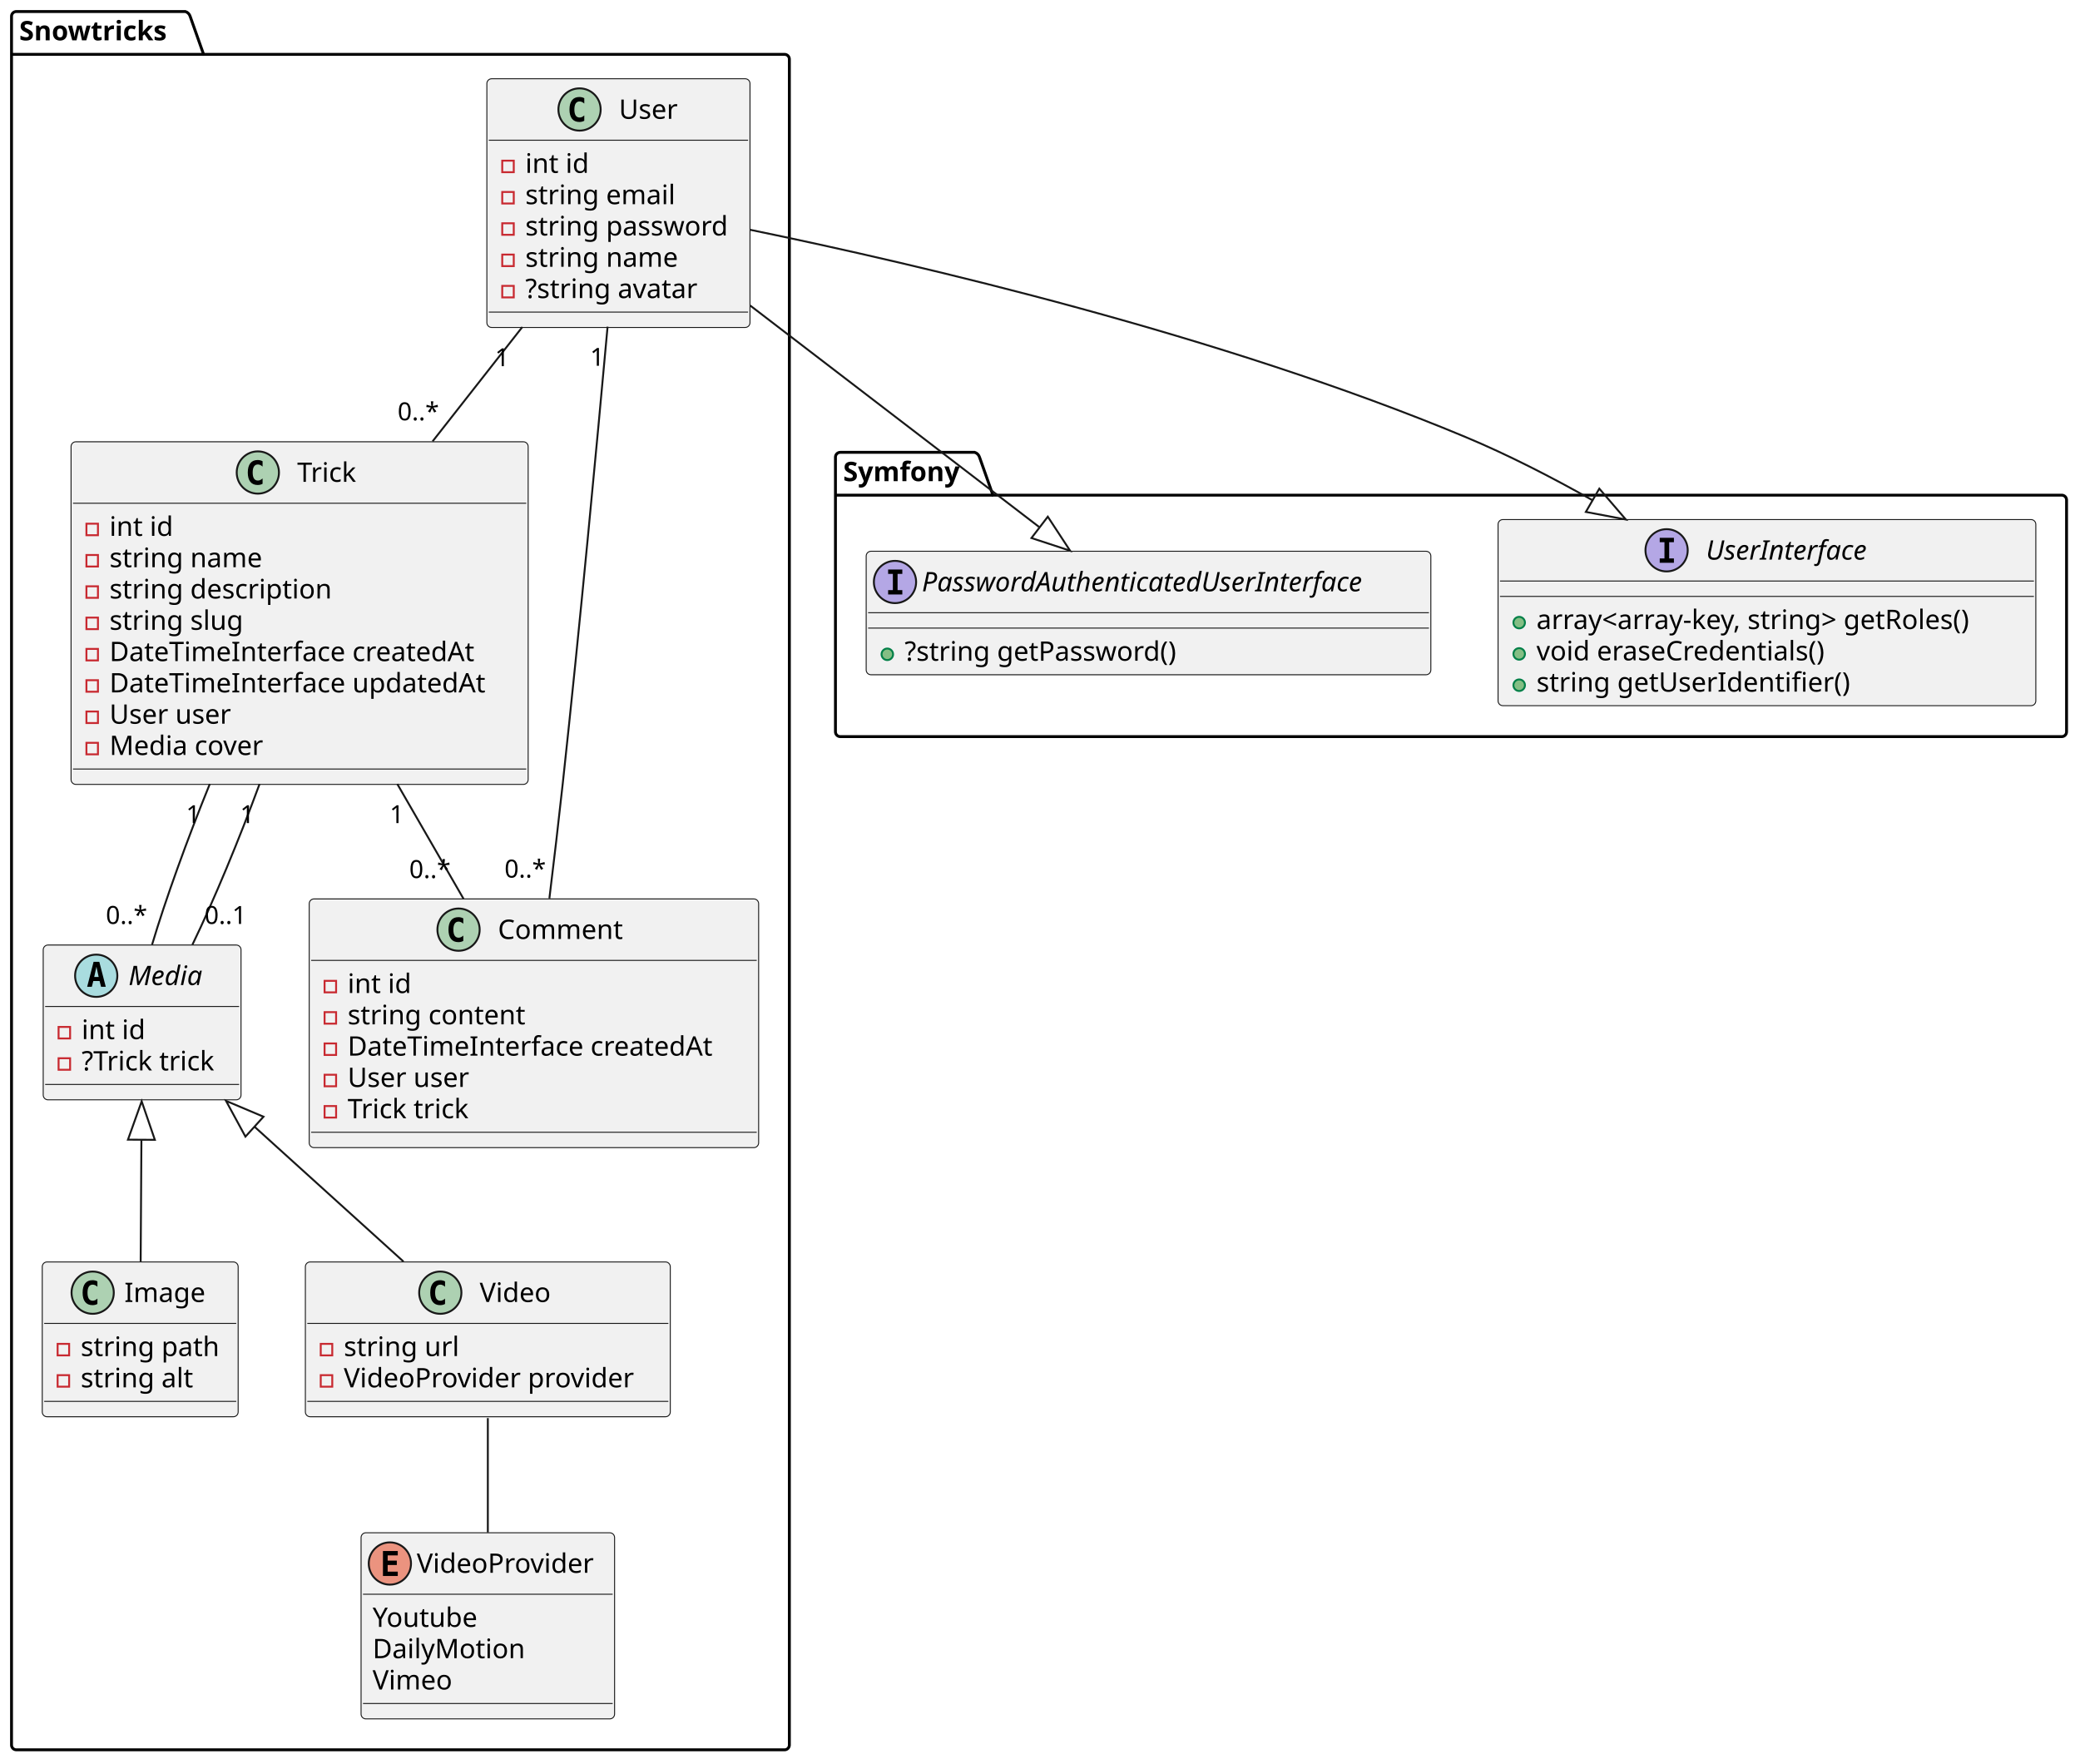
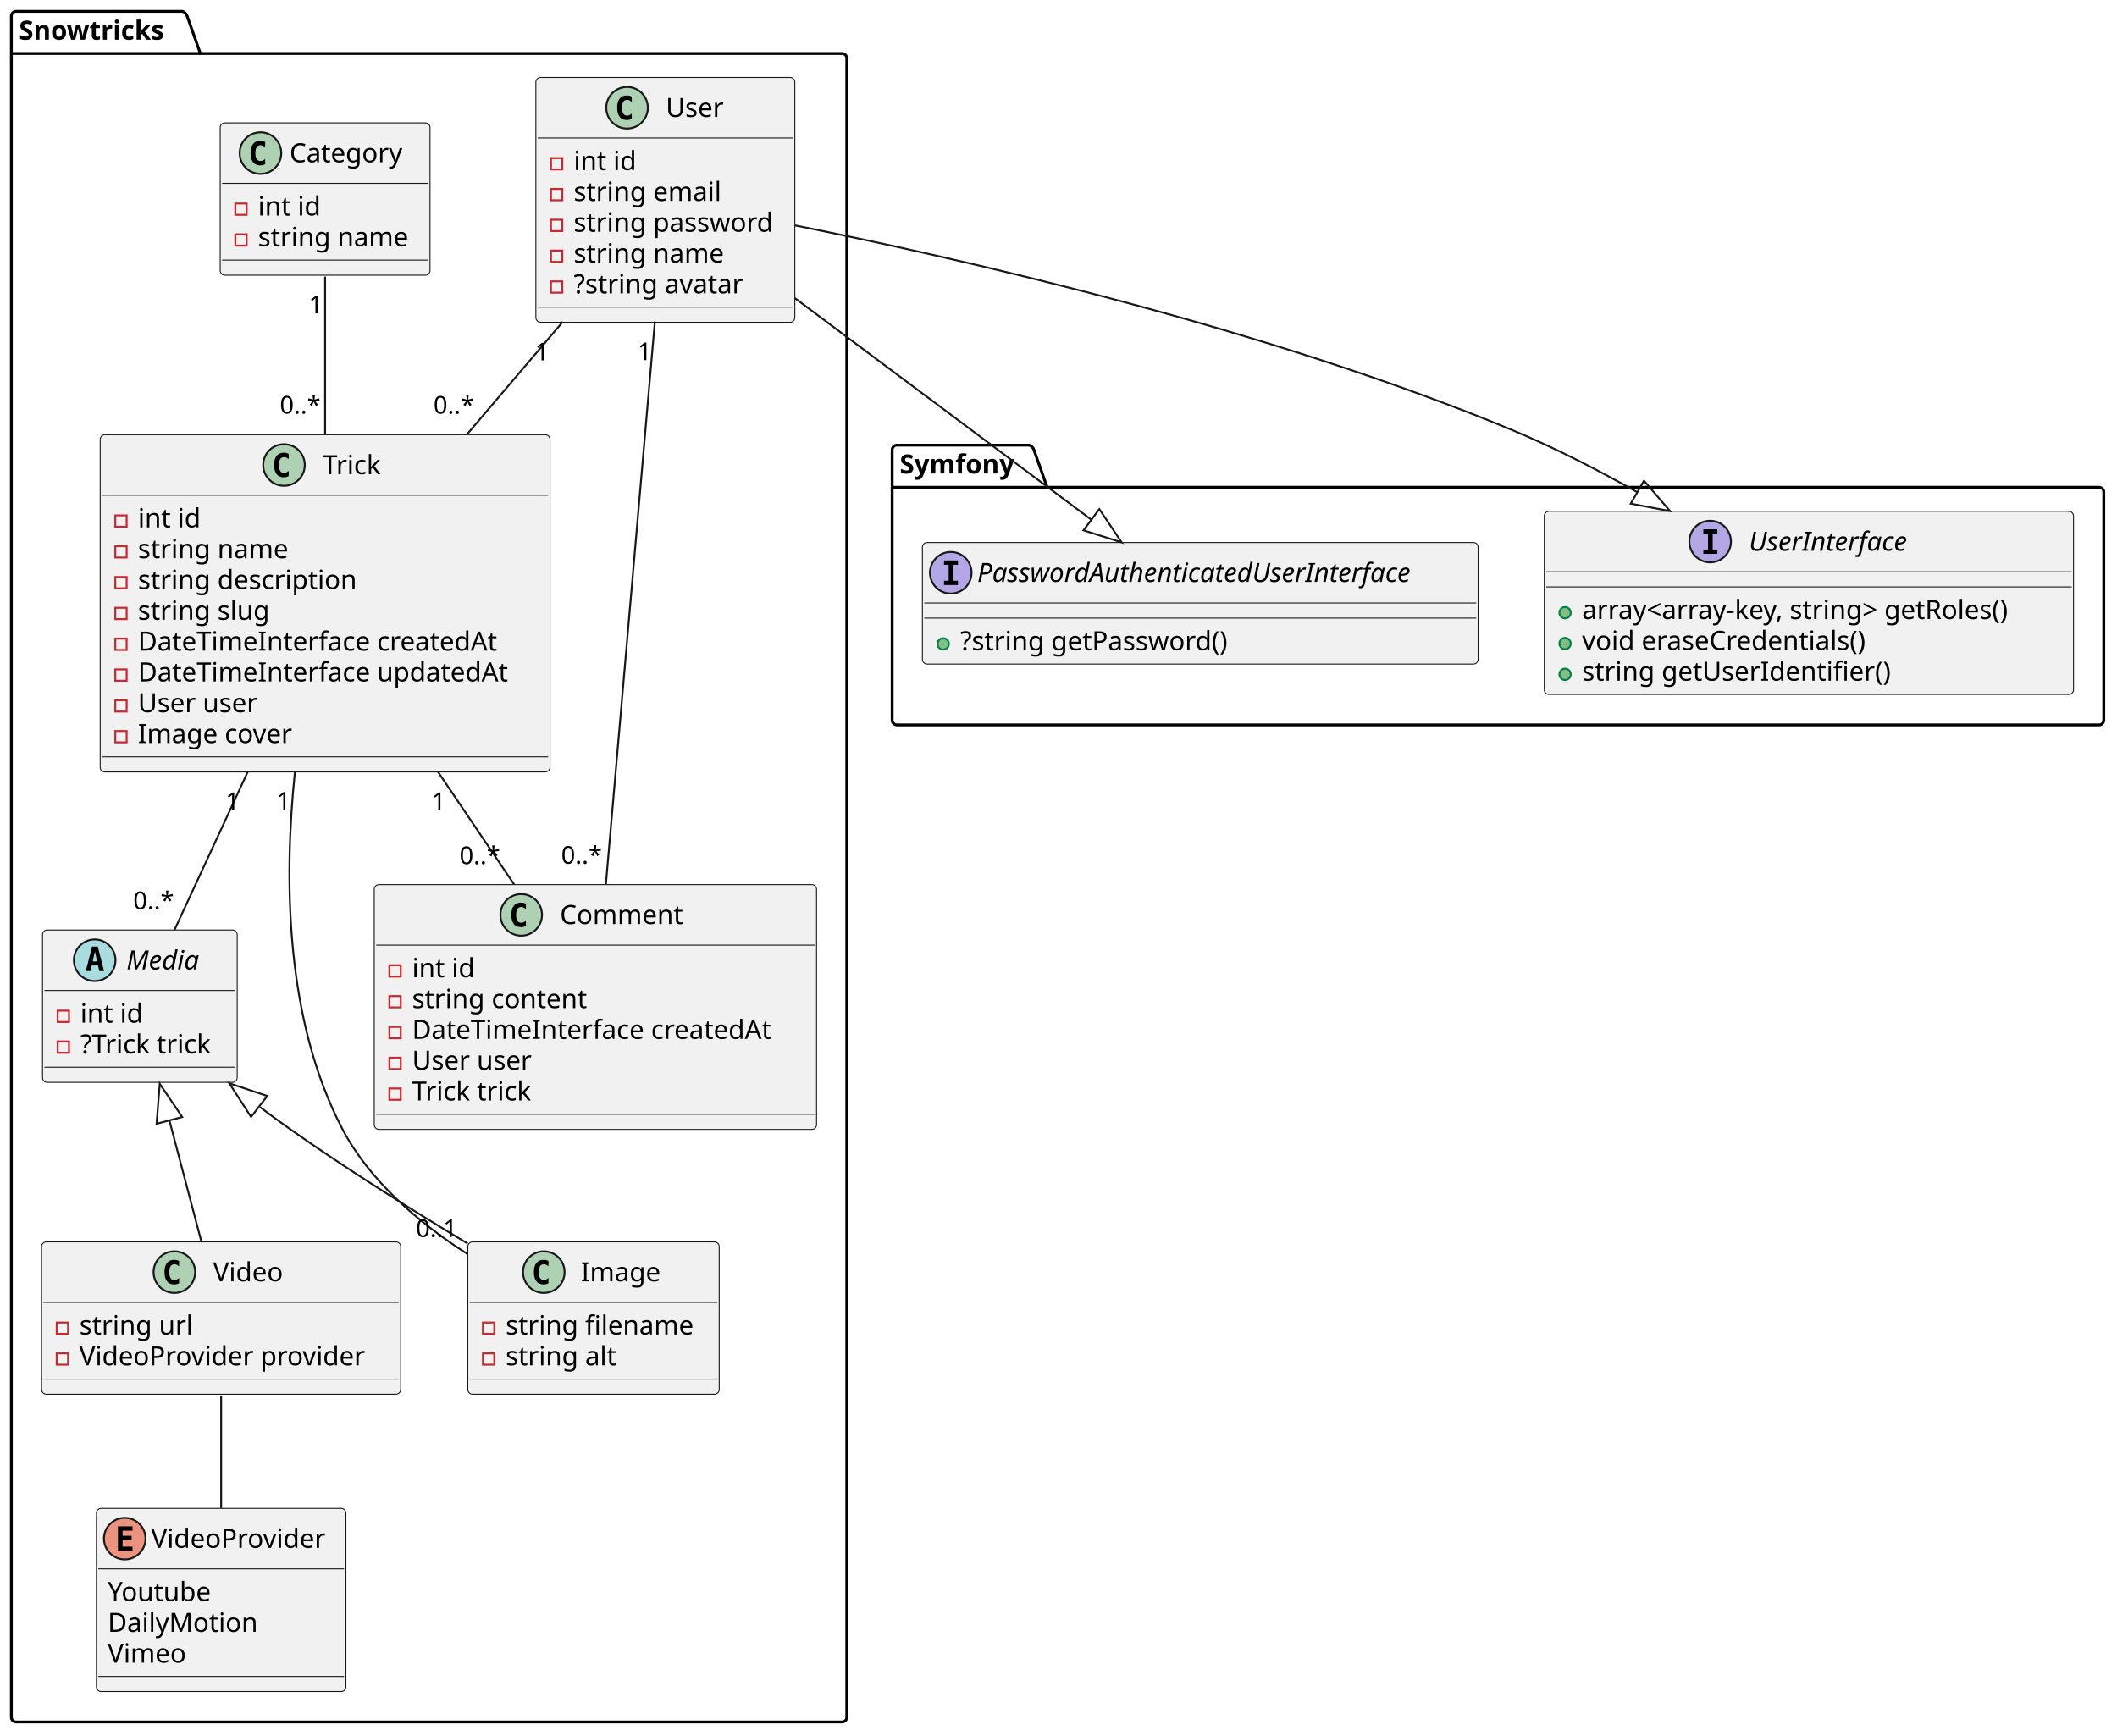
- <svg xmlns="http://www.w3.org/2000/svg" contentStyleType="text/css" height="918px" preserveAspectRatio="none" style="width:1083px;height:918px;background:#FFFFFF;" version="1.1" viewBox="0 0 1083 918" width="1083px" zoomAndPan="magnify">
+ <svg xmlns="http://www.w3.org/2000/svg" contentStyleType="text/css" height="918px" preserveAspectRatio="none" style="width:1120px;height:918px;background:#FFFFFF;" version="1.1" viewBox="0 0 1120 918" width="1120px" zoomAndPan="magnify">
  <defs />
  <g>
    <g id="cluster_Snowtricks">
-       <path d="M8.5,6 L96.5,6 A3.75,3.75 0 0 1 99,8.5 L106,28.297 L408.5,28.297 A2.5,2.5 0 0 1 411,30.797 L411,908.5 A2.5,2.5 0 0 1 408.5,911 L8.5,911 A2.5,2.5 0 0 1 6,908.5 L6,8.5 A2.5,2.5 0 0 1 8.5,6 " fill="none" style="stroke:#000000;stroke-width:1.5;" />
+       <path d="M8.5,6 L96.5,6 A3.75,3.75 0 0 1 99,8.5 L106,28.297 L445.5,28.297 A2.5,2.5 0 0 1 448,30.797 L448,908.5 A2.5,2.5 0 0 1 445.5,911 L8.5,911 A2.5,2.5 0 0 1 6,908.5 L6,8.5 A2.5,2.5 0 0 1 8.5,6 " fill="none" style="stroke:#000000;stroke-width:1.5;" />
      <line style="stroke:#000000;stroke-width:1.5;" x1="6" x2="106" y1="28.297" y2="28.297" />
      <text fill="#000000" font-family="sans-serif" font-size="14" font-weight="bold" lengthAdjust="spacing" textLength="87" x="10" y="20.995">Snowtricks</text>
    </g>
    <g id="cluster_Symfony">
-       <path d="M437.5,235.5 L507.5,235.5 A3.75,3.75 0 0 1 510,238 L517,257.797 L1073.5,257.797 A2.5,2.5 0 0 1 1076,260.297 L1076,381 A2.5,2.5 0 0 1 1073.5,383.5 L437.5,383.5 A2.5,2.5 0 0 1 435,381 L435,238 A2.5,2.5 0 0 1 437.5,235.5 " fill="none" style="stroke:#000000;stroke-width:1.5;" />
-       <line style="stroke:#000000;stroke-width:1.5;" x1="435" x2="517" y1="257.797" y2="257.797" />
-       <text fill="#000000" font-family="sans-serif" font-size="14" font-weight="bold" lengthAdjust="spacing" textLength="69" x="439" y="250.495">Symfony</text>
+       <path d="M474.5,235.5 L544.5,235.5 A3.75,3.75 0 0 1 547,238 L554,257.797 L1110.5,257.797 A2.5,2.5 0 0 1 1113,260.297 L1113,381 A2.5,2.5 0 0 1 1110.5,383.5 L474.5,383.5 A2.5,2.5 0 0 1 472,381 L472,238 A2.5,2.5 0 0 1 474.5,235.5 " fill="none" style="stroke:#000000;stroke-width:1.5;" />
+       <line style="stroke:#000000;stroke-width:1.5;" x1="472" x2="554" y1="257.797" y2="257.797" />
+       <text fill="#000000" font-family="sans-serif" font-size="14" font-weight="bold" lengthAdjust="spacing" textLength="69" x="476" y="250.495">Symfony</text>
    </g>
    <g id="elem_User">
-       <rect codeLine="3" fill="#F1F1F1" height="129.484" id="User" rx="2.5" ry="2.5" style="stroke:#181818;stroke-width:0.5;" width="137" x="253.5" y="41" />
-       <ellipse cx="301.75" cy="57" fill="#ADD1B2" rx="11" ry="11" style="stroke:#181818;stroke-width:1.0;" />
-       <path d="M304.219,62.875 Q303.641,63.188 303,63.344 Q302.359,63.5 301.656,63.5 Q299.156,63.5 297.828,61.828 Q296.516,60.156 296.516,57 Q296.516,53.844 297.828,52.172 Q299.156,50.5 301.656,50.5 Q302.359,50.5 303,50.656 Q303.656,50.812 304.219,51.125 L304.219,53.922 Q303.594,53.359 303,53.094 Q302.406,52.812 301.781,52.812 Q300.438,52.812 299.75,53.875 Q299.062,54.938 299.062,57 Q299.062,59.078 299.75,60.141 Q300.438,61.188 301.781,61.188 Q302.406,61.188 303,60.922 Q303.594,60.656 304.219,60.078 L304.219,62.875 Z " fill="#000000" />
-       <text fill="#000000" font-family="sans-serif" font-size="14" lengthAdjust="spacing" textLength="32" x="322.25" y="61.847">User</text>
-       <line style="stroke:#181818;stroke-width:0.5;" x1="254.5" x2="389.5" y1="73" y2="73" />
-       <rect fill="none" height="6" style="stroke:#C82930;stroke-width:1.0;" width="6" x="261.5" y="83.648" />
-       <text fill="#000000" font-family="sans-serif" font-size="14" lengthAdjust="spacing" textLength="35" x="273.5" y="89.995">int id</text>
-       <rect fill="none" height="6" style="stroke:#C82930;stroke-width:1.0;" width="6" x="261.5" y="99.945" />
-       <text fill="#000000" font-family="sans-serif" font-size="14" lengthAdjust="spacing" textLength="84" x="273.5" y="106.292">string email</text>
-       <rect fill="none" height="6" style="stroke:#C82930;stroke-width:1.0;" width="6" x="261.5" y="116.242" />
-       <text fill="#000000" font-family="sans-serif" font-size="14" lengthAdjust="spacing" textLength="111" x="273.5" y="122.589">string password</text>
-       <rect fill="none" height="6" style="stroke:#C82930;stroke-width:1.0;" width="6" x="261.5" y="132.539" />
-       <text fill="#000000" font-family="sans-serif" font-size="14" lengthAdjust="spacing" textLength="85" x="273.5" y="138.886">string name</text>
-       <rect fill="none" height="6" style="stroke:#C82930;stroke-width:1.0;" width="6" x="261.5" y="148.836" />
-       <text fill="#000000" font-family="sans-serif" font-size="14" lengthAdjust="spacing" textLength="97" x="273.5" y="155.183">?string avatar</text>
-       <line style="stroke:#181818;stroke-width:0.5;" x1="254.5" x2="389.5" y1="162.484" y2="162.484" />
+       <rect codeLine="3" fill="#F1F1F1" height="129.484" id="User" rx="2.5" ry="2.5" style="stroke:#181818;stroke-width:0.5;" width="137" x="283.5" y="41" />
+       <ellipse cx="331.75" cy="57" fill="#ADD1B2" rx="11" ry="11" style="stroke:#181818;stroke-width:1.0;" />
+       <path d="M334.219,62.875 Q333.641,63.188 333,63.344 Q332.359,63.5 331.656,63.5 Q329.156,63.5 327.828,61.828 Q326.516,60.156 326.516,57 Q326.516,53.844 327.828,52.172 Q329.156,50.5 331.656,50.5 Q332.359,50.5 333,50.656 Q333.656,50.812 334.219,51.125 L334.219,53.922 Q333.594,53.359 333,53.094 Q332.406,52.812 331.781,52.812 Q330.438,52.812 329.75,53.875 Q329.062,54.938 329.062,57 Q329.062,59.078 329.75,60.141 Q330.438,61.188 331.781,61.188 Q332.406,61.188 333,60.922 Q333.594,60.656 334.219,60.078 L334.219,62.875 Z " fill="#000000" />
+       <text fill="#000000" font-family="sans-serif" font-size="14" lengthAdjust="spacing" textLength="32" x="352.25" y="61.847">User</text>
+       <line style="stroke:#181818;stroke-width:0.5;" x1="284.5" x2="419.5" y1="73" y2="73" />
+       <rect fill="none" height="6" style="stroke:#C82930;stroke-width:1.0;" width="6" x="291.5" y="83.648" />
+       <text fill="#000000" font-family="sans-serif" font-size="14" lengthAdjust="spacing" textLength="35" x="303.5" y="89.995">int id</text>
+       <rect fill="none" height="6" style="stroke:#C82930;stroke-width:1.0;" width="6" x="291.5" y="99.945" />
+       <text fill="#000000" font-family="sans-serif" font-size="14" lengthAdjust="spacing" textLength="84" x="303.5" y="106.292">string email</text>
+       <rect fill="none" height="6" style="stroke:#C82930;stroke-width:1.0;" width="6" x="291.5" y="116.242" />
+       <text fill="#000000" font-family="sans-serif" font-size="14" lengthAdjust="spacing" textLength="111" x="303.5" y="122.589">string password</text>
+       <rect fill="none" height="6" style="stroke:#C82930;stroke-width:1.0;" width="6" x="291.5" y="132.539" />
+       <text fill="#000000" font-family="sans-serif" font-size="14" lengthAdjust="spacing" textLength="85" x="303.5" y="138.886">string name</text>
+       <rect fill="none" height="6" style="stroke:#C82930;stroke-width:1.0;" width="6" x="291.5" y="148.836" />
+       <text fill="#000000" font-family="sans-serif" font-size="14" lengthAdjust="spacing" textLength="97" x="303.5" y="155.183">?string avatar</text>
+       <line style="stroke:#181818;stroke-width:0.5;" x1="284.5" x2="419.5" y1="162.484" y2="162.484" />
    </g>
    <g id="elem_Trick">
-       <rect codeLine="11" fill="#F1F1F1" height="178.375" id="Trick" rx="2.5" ry="2.5" style="stroke:#181818;stroke-width:0.5;" width="238" x="37" y="230" />
-       <ellipse cx="134.25" cy="246" fill="#ADD1B2" rx="11" ry="11" style="stroke:#181818;stroke-width:1.0;" />
-       <path d="M136.719,251.875 Q136.141,252.188 135.5,252.344 Q134.859,252.5 134.156,252.5 Q131.656,252.5 130.328,250.828 Q129.016,249.156 129.016,246 Q129.016,242.844 130.328,241.172 Q131.656,239.5 134.156,239.5 Q134.859,239.5 135.5,239.656 Q136.156,239.812 136.719,240.125 L136.719,242.922 Q136.094,242.359 135.5,242.094 Q134.906,241.812 134.281,241.812 Q132.938,241.812 132.25,242.875 Q131.562,243.938 131.562,246 Q131.562,248.078 132.25,249.141 Q132.938,250.188 134.281,250.188 Q134.906,250.188 135.5,249.922 Q136.094,249.656 136.719,249.078 L136.719,251.875 Z " fill="#000000" />
-       <text fill="#000000" font-family="sans-serif" font-size="14" lengthAdjust="spacing" textLength="35" x="154.75" y="250.847">Trick</text>
-       <line style="stroke:#181818;stroke-width:0.5;" x1="38" x2="274" y1="262" y2="262" />
-       <rect fill="none" height="6" style="stroke:#C82930;stroke-width:1.0;" width="6" x="45" y="272.648" />
-       <text fill="#000000" font-family="sans-serif" font-size="14" lengthAdjust="spacing" textLength="35" x="57" y="278.995">int id</text>
-       <rect fill="none" height="6" style="stroke:#C82930;stroke-width:1.0;" width="6" x="45" y="288.945" />
-       <text fill="#000000" font-family="sans-serif" font-size="14" lengthAdjust="spacing" textLength="85" x="57" y="295.292">string name</text>
-       <rect fill="none" height="6" style="stroke:#C82930;stroke-width:1.0;" width="6" x="45" y="305.242" />
-       <text fill="#000000" font-family="sans-serif" font-size="14" lengthAdjust="spacing" textLength="123" x="57" y="311.589">string description</text>
-       <rect fill="none" height="6" style="stroke:#C82930;stroke-width:1.0;" width="6" x="45" y="321.539" />
-       <text fill="#000000" font-family="sans-serif" font-size="14" lengthAdjust="spacing" textLength="73" x="57" y="327.886">string slug</text>
-       <rect fill="none" height="6" style="stroke:#C82930;stroke-width:1.0;" width="6" x="45" y="337.836" />
-       <text fill="#000000" font-family="sans-serif" font-size="14" lengthAdjust="spacing" textLength="208" x="57" y="344.183">DateTimeInterface createdAt</text>
-       <rect fill="none" height="6" style="stroke:#C82930;stroke-width:1.0;" width="6" x="45" y="354.133" />
-       <text fill="#000000" font-family="sans-serif" font-size="14" lengthAdjust="spacing" textLength="212" x="57" y="360.479">DateTimeInterface updatedAt</text>
-       <rect fill="none" height="6" style="stroke:#C82930;stroke-width:1.0;" width="6" x="45" y="370.43" />
-       <text fill="#000000" font-family="sans-serif" font-size="14" lengthAdjust="spacing" textLength="67" x="57" y="376.776">User user</text>
-       <rect fill="none" height="6" style="stroke:#C82930;stroke-width:1.0;" width="6" x="45" y="386.727" />
-       <text fill="#000000" font-family="sans-serif" font-size="14" lengthAdjust="spacing" textLength="87" x="57" y="393.073">Media cover</text>
-       <line style="stroke:#181818;stroke-width:0.5;" x1="38" x2="274" y1="400.375" y2="400.375" />
+       <rect codeLine="11" fill="#F1F1F1" height="178.375" id="Trick" rx="2.5" ry="2.5" style="stroke:#181818;stroke-width:0.5;" width="238" x="53" y="230" />
+       <ellipse cx="150.25" cy="246" fill="#ADD1B2" rx="11" ry="11" style="stroke:#181818;stroke-width:1.0;" />
+       <path d="M152.719,251.875 Q152.141,252.188 151.5,252.344 Q150.859,252.5 150.156,252.5 Q147.656,252.5 146.328,250.828 Q145.016,249.156 145.016,246 Q145.016,242.844 146.328,241.172 Q147.656,239.5 150.156,239.5 Q150.859,239.5 151.5,239.656 Q152.156,239.812 152.719,240.125 L152.719,242.922 Q152.094,242.359 151.5,242.094 Q150.906,241.812 150.281,241.812 Q148.938,241.812 148.25,242.875 Q147.562,243.938 147.562,246 Q147.562,248.078 148.25,249.141 Q148.938,250.188 150.281,250.188 Q150.906,250.188 151.5,249.922 Q152.094,249.656 152.719,249.078 L152.719,251.875 Z " fill="#000000" />
+       <text fill="#000000" font-family="sans-serif" font-size="14" lengthAdjust="spacing" textLength="35" x="170.75" y="250.847">Trick</text>
+       <line style="stroke:#181818;stroke-width:0.5;" x1="54" x2="290" y1="262" y2="262" />
+       <rect fill="none" height="6" style="stroke:#C82930;stroke-width:1.0;" width="6" x="61" y="272.648" />
+       <text fill="#000000" font-family="sans-serif" font-size="14" lengthAdjust="spacing" textLength="35" x="73" y="278.995">int id</text>
+       <rect fill="none" height="6" style="stroke:#C82930;stroke-width:1.0;" width="6" x="61" y="288.945" />
+       <text fill="#000000" font-family="sans-serif" font-size="14" lengthAdjust="spacing" textLength="85" x="73" y="295.292">string name</text>
+       <rect fill="none" height="6" style="stroke:#C82930;stroke-width:1.0;" width="6" x="61" y="305.242" />
+       <text fill="#000000" font-family="sans-serif" font-size="14" lengthAdjust="spacing" textLength="123" x="73" y="311.589">string description</text>
+       <rect fill="none" height="6" style="stroke:#C82930;stroke-width:1.0;" width="6" x="61" y="321.539" />
+       <text fill="#000000" font-family="sans-serif" font-size="14" lengthAdjust="spacing" textLength="73" x="73" y="327.886">string slug</text>
+       <rect fill="none" height="6" style="stroke:#C82930;stroke-width:1.0;" width="6" x="61" y="337.836" />
+       <text fill="#000000" font-family="sans-serif" font-size="14" lengthAdjust="spacing" textLength="208" x="73" y="344.183">DateTimeInterface createdAt</text>
+       <rect fill="none" height="6" style="stroke:#C82930;stroke-width:1.0;" width="6" x="61" y="354.133" />
+       <text fill="#000000" font-family="sans-serif" font-size="14" lengthAdjust="spacing" textLength="212" x="73" y="360.479">DateTimeInterface updatedAt</text>
+       <rect fill="none" height="6" style="stroke:#C82930;stroke-width:1.0;" width="6" x="61" y="370.43" />
+       <text fill="#000000" font-family="sans-serif" font-size="14" lengthAdjust="spacing" textLength="67" x="73" y="376.776">User user</text>
+       <rect fill="none" height="6" style="stroke:#C82930;stroke-width:1.0;" width="6" x="61" y="386.727" />
+       <text fill="#000000" font-family="sans-serif" font-size="14" lengthAdjust="spacing" textLength="89" x="73" y="393.073">Image cover</text>
+       <line style="stroke:#181818;stroke-width:0.5;" x1="54" x2="290" y1="400.375" y2="400.375" />
+     </g>
+     <g id="elem_Category">
+       <rect codeLine="24" fill="#F1F1F1" height="80.594" id="Category" rx="2.5" ry="2.5" style="stroke:#181818;stroke-width:0.5;" width="111" x="116.5" y="65" />
+       <ellipse cx="137.8" cy="81" fill="#ADD1B2" rx="11" ry="11" style="stroke:#181818;stroke-width:1.0;" />
+       <path d="M140.269,86.875 Q139.691,87.188 139.05,87.344 Q138.409,87.5 137.706,87.5 Q135.206,87.5 133.878,85.828 Q132.566,84.156 132.566,81 Q132.566,77.844 133.878,76.172 Q135.206,74.5 137.706,74.5 Q138.409,74.5 139.05,74.656 Q139.706,74.812 140.269,75.125 L140.269,77.922 Q139.644,77.359 139.05,77.094 Q138.456,76.812 137.831,76.812 Q136.488,76.812 135.8,77.875 Q135.113,78.938 135.113,81 Q135.113,83.078 135.8,84.141 Q136.488,85.188 137.831,85.188 Q138.456,85.188 139.05,84.922 Q139.644,84.656 140.269,84.078 L140.269,86.875 Z " fill="#000000" />
+       <text fill="#000000" font-family="sans-serif" font-size="14" lengthAdjust="spacing" textLength="65" x="153.2" y="85.847">Category</text>
+       <line style="stroke:#181818;stroke-width:0.5;" x1="117.5" x2="226.5" y1="97" y2="97" />
+       <rect fill="none" height="6" style="stroke:#C82930;stroke-width:1.0;" width="6" x="124.5" y="107.648" />
+       <text fill="#000000" font-family="sans-serif" font-size="14" lengthAdjust="spacing" textLength="35" x="136.5" y="113.995">int id</text>
+       <rect fill="none" height="6" style="stroke:#C82930;stroke-width:1.0;" width="6" x="124.5" y="123.945" />
+       <text fill="#000000" font-family="sans-serif" font-size="14" lengthAdjust="spacing" textLength="85" x="136.5" y="130.292">string name</text>
+       <line style="stroke:#181818;stroke-width:0.5;" x1="117.5" x2="226.5" y1="137.594" y2="137.594" />
    </g>
    <g id="elem_Comment">
-       <rect codeLine="24" fill="#F1F1F1" height="129.484" id="Comment" rx="2.5" ry="2.5" style="stroke:#181818;stroke-width:0.5;" width="234" x="161" y="468" />
-       <ellipse cx="238.75" cy="484" fill="#ADD1B2" rx="11" ry="11" style="stroke:#181818;stroke-width:1.0;" />
-       <path d="M241.219,489.875 Q240.641,490.188 240,490.344 Q239.359,490.5 238.656,490.5 Q236.156,490.5 234.828,488.828 Q233.516,487.156 233.516,484 Q233.516,480.844 234.828,479.172 Q236.156,477.5 238.656,477.5 Q239.359,477.5 240,477.656 Q240.656,477.812 241.219,478.125 L241.219,480.922 Q240.594,480.359 240,480.094 Q239.406,479.812 238.781,479.812 Q237.438,479.812 236.75,480.875 Q236.062,481.938 236.062,484 Q236.062,486.078 236.75,487.141 Q237.438,488.188 238.781,488.188 Q239.406,488.188 240,487.922 Q240.594,487.656 241.219,487.078 L241.219,489.875 Z " fill="#000000" />
-       <text fill="#000000" font-family="sans-serif" font-size="14" lengthAdjust="spacing" textLength="70" x="259.25" y="488.847">Comment</text>
-       <line style="stroke:#181818;stroke-width:0.5;" x1="162" x2="394" y1="500" y2="500" />
-       <rect fill="none" height="6" style="stroke:#C82930;stroke-width:1.0;" width="6" x="169" y="510.648" />
-       <text fill="#000000" font-family="sans-serif" font-size="14" lengthAdjust="spacing" textLength="35" x="181" y="516.995">int id</text>
-       <rect fill="none" height="6" style="stroke:#C82930;stroke-width:1.0;" width="6" x="169" y="526.945" />
-       <text fill="#000000" font-family="sans-serif" font-size="14" lengthAdjust="spacing" textLength="98" x="181" y="533.292">string content</text>
-       <rect fill="none" height="6" style="stroke:#C82930;stroke-width:1.0;" width="6" x="169" y="543.242" />
-       <text fill="#000000" font-family="sans-serif" font-size="14" lengthAdjust="spacing" textLength="208" x="181" y="549.589">DateTimeInterface createdAt</text>
-       <rect fill="none" height="6" style="stroke:#C82930;stroke-width:1.0;" width="6" x="169" y="559.539" />
-       <text fill="#000000" font-family="sans-serif" font-size="14" lengthAdjust="spacing" textLength="67" x="181" y="565.886">User user</text>
-       <rect fill="none" height="6" style="stroke:#C82930;stroke-width:1.0;" width="6" x="169" y="575.836" />
-       <text fill="#000000" font-family="sans-serif" font-size="14" lengthAdjust="spacing" textLength="70" x="181" y="582.183">Trick trick</text>
-       <line style="stroke:#181818;stroke-width:0.5;" x1="162" x2="394" y1="589.484" y2="589.484" />
+       <rect codeLine="31" fill="#F1F1F1" height="129.484" id="Comment" rx="2.5" ry="2.5" style="stroke:#181818;stroke-width:0.5;" width="234" x="198" y="468" />
+       <ellipse cx="275.75" cy="484" fill="#ADD1B2" rx="11" ry="11" style="stroke:#181818;stroke-width:1.0;" />
+       <path d="M278.219,489.875 Q277.641,490.188 277,490.344 Q276.359,490.5 275.656,490.5 Q273.156,490.5 271.828,488.828 Q270.516,487.156 270.516,484 Q270.516,480.844 271.828,479.172 Q273.156,477.5 275.656,477.5 Q276.359,477.5 277,477.656 Q277.656,477.812 278.219,478.125 L278.219,480.922 Q277.594,480.359 277,480.094 Q276.406,479.812 275.781,479.812 Q274.438,479.812 273.75,480.875 Q273.062,481.938 273.062,484 Q273.062,486.078 273.75,487.141 Q274.438,488.188 275.781,488.188 Q276.406,488.188 277,487.922 Q277.594,487.656 278.219,487.078 L278.219,489.875 Z " fill="#000000" />
+       <text fill="#000000" font-family="sans-serif" font-size="14" lengthAdjust="spacing" textLength="70" x="296.25" y="488.847">Comment</text>
+       <line style="stroke:#181818;stroke-width:0.5;" x1="199" x2="431" y1="500" y2="500" />
+       <rect fill="none" height="6" style="stroke:#C82930;stroke-width:1.0;" width="6" x="206" y="510.648" />
+       <text fill="#000000" font-family="sans-serif" font-size="14" lengthAdjust="spacing" textLength="35" x="218" y="516.995">int id</text>
+       <rect fill="none" height="6" style="stroke:#C82930;stroke-width:1.0;" width="6" x="206" y="526.945" />
+       <text fill="#000000" font-family="sans-serif" font-size="14" lengthAdjust="spacing" textLength="98" x="218" y="533.292">string content</text>
+       <rect fill="none" height="6" style="stroke:#C82930;stroke-width:1.0;" width="6" x="206" y="543.242" />
+       <text fill="#000000" font-family="sans-serif" font-size="14" lengthAdjust="spacing" textLength="208" x="218" y="549.589">DateTimeInterface createdAt</text>
+       <rect fill="none" height="6" style="stroke:#C82930;stroke-width:1.0;" width="6" x="206" y="559.539" />
+       <text fill="#000000" font-family="sans-serif" font-size="14" lengthAdjust="spacing" textLength="67" x="218" y="565.886">User user</text>
+       <rect fill="none" height="6" style="stroke:#C82930;stroke-width:1.0;" width="6" x="206" y="575.836" />
+       <text fill="#000000" font-family="sans-serif" font-size="14" lengthAdjust="spacing" textLength="70" x="218" y="582.183">Trick trick</text>
+       <line style="stroke:#181818;stroke-width:0.5;" x1="199" x2="431" y1="589.484" y2="589.484" />
    </g>
    <g id="elem_Media">
-       <rect codeLine="35" fill="#F1F1F1" height="80.594" id="Media" rx="2.5" ry="2.5" style="stroke:#181818;stroke-width:0.5;" width="103" x="22.5" y="492" />
+       <rect codeLine="42" fill="#F1F1F1" height="80.594" id="Media" rx="2.5" ry="2.5" style="stroke:#181818;stroke-width:0.5;" width="103" x="22.5" y="492" />
      <ellipse cx="50.1" cy="508" fill="#A9DCDF" rx="11" ry="11" style="stroke:#181818;stroke-width:1.0;" />
      <path d="M50.209,503.297 L49.053,508.625 L51.381,508.625 L50.209,503.297 Z M48.725,500.75 L51.709,500.75 L55.069,513.75 L52.616,513.75 L51.85,510.75 L48.569,510.75 L47.819,513.75 L45.381,513.75 L48.725,500.75 Z " fill="#000000" />
      <text fill="#000000" font-family="sans-serif" font-size="14" font-style="italic" lengthAdjust="spacing" textLength="43" x="66.9" y="512.847">Media</text>
      <line style="stroke:#181818;stroke-width:0.5;" x1="23.5" x2="124.5" y1="524" y2="524" />
      <rect fill="none" height="6" style="stroke:#C82930;stroke-width:1.0;" width="6" x="30.5" y="534.648" />
      <text fill="#000000" font-family="sans-serif" font-size="14" lengthAdjust="spacing" textLength="35" x="42.5" y="540.995">int id</text>
      <rect fill="none" height="6" style="stroke:#C82930;stroke-width:1.0;" width="6" x="30.5" y="550.945" />
      <text fill="#000000" font-family="sans-serif" font-size="14" lengthAdjust="spacing" textLength="77" x="42.5" y="557.292">?Trick trick</text>
      <line style="stroke:#181818;stroke-width:0.5;" x1="23.5" x2="124.5" y1="564.594" y2="564.594" />
    </g>
    <g id="elem_Image">
-       <rect codeLine="40" fill="#F1F1F1" height="80.594" id="Image" rx="2.5" ry="2.5" style="stroke:#181818;stroke-width:0.5;" width="102" x="22" y="657" />
-       <ellipse cx="48.25" cy="673" fill="#ADD1B2" rx="11" ry="11" style="stroke:#181818;stroke-width:1.0;" />
-       <path d="M50.719,678.875 Q50.141,679.188 49.5,679.344 Q48.859,679.5 48.156,679.5 Q45.656,679.5 44.328,677.828 Q43.016,676.156 43.016,673 Q43.016,669.844 44.328,668.172 Q45.656,666.5 48.156,666.5 Q48.859,666.5 49.5,666.656 Q50.156,666.812 50.719,667.125 L50.719,669.922 Q50.094,669.359 49.5,669.094 Q48.906,668.812 48.281,668.812 Q46.938,668.812 46.25,669.875 Q45.562,670.938 45.562,673 Q45.562,675.078 46.25,676.141 Q46.938,677.188 48.281,677.188 Q48.906,677.188 49.5,676.922 Q50.094,676.656 50.719,676.078 L50.719,678.875 Z " fill="#000000" />
-       <text fill="#000000" font-family="sans-serif" font-size="14" lengthAdjust="spacing" textLength="45" x="64.75" y="677.847">Image</text>
-       <line style="stroke:#181818;stroke-width:0.5;" x1="23" x2="123" y1="689" y2="689" />
+       <rect codeLine="47" fill="#F1F1F1" height="80.594" id="Image" rx="2.5" ry="2.5" style="stroke:#181818;stroke-width:0.5;" width="133" x="247.5" y="657" />
+       <ellipse cx="287.7" cy="673" fill="#ADD1B2" rx="11" ry="11" style="stroke:#181818;stroke-width:1.0;" />
+       <path d="M290.169,678.875 Q289.591,679.188 288.95,679.344 Q288.309,679.5 287.606,679.5 Q285.106,679.5 283.778,677.828 Q282.466,676.156 282.466,673 Q282.466,669.844 283.778,668.172 Q285.106,666.5 287.606,666.5 Q288.309,666.5 288.95,666.656 Q289.606,666.812 290.169,667.125 L290.169,669.922 Q289.544,669.359 288.95,669.094 Q288.356,668.812 287.731,668.812 Q286.387,668.812 285.7,669.875 Q285.012,670.938 285.012,673 Q285.012,675.078 285.7,676.141 Q286.387,677.188 287.731,677.188 Q288.356,677.188 288.95,676.922 Q289.544,676.656 290.169,676.078 L290.169,678.875 Z " fill="#000000" />
+       <text fill="#000000" font-family="sans-serif" font-size="14" lengthAdjust="spacing" textLength="45" x="307.3" y="677.847">Image</text>
+       <line style="stroke:#181818;stroke-width:0.5;" x1="248.5" x2="379.5" y1="689" y2="689" />
+       <rect fill="none" height="6" style="stroke:#C82930;stroke-width:1.0;" width="6" x="255.5" y="699.648" />
+       <text fill="#000000" font-family="sans-serif" font-size="14" lengthAdjust="spacing" textLength="107" x="267.5" y="705.995">string filename</text>
+       <rect fill="none" height="6" style="stroke:#C82930;stroke-width:1.0;" width="6" x="255.5" y="715.945" />
+       <text fill="#000000" font-family="sans-serif" font-size="14" lengthAdjust="spacing" textLength="62" x="267.5" y="722.292">string alt</text>
+       <line style="stroke:#181818;stroke-width:0.5;" x1="248.5" x2="379.5" y1="729.594" y2="729.594" />
+     </g>
+     <g id="elem_Video">
+       <rect codeLine="52" fill="#F1F1F1" height="80.594" id="Video" rx="2.5" ry="2.5" style="stroke:#181818;stroke-width:0.5;" width="190" x="22" y="657" />
+       <ellipse cx="92.25" cy="673" fill="#ADD1B2" rx="11" ry="11" style="stroke:#181818;stroke-width:1.0;" />
+       <path d="M94.719,678.875 Q94.141,679.188 93.5,679.344 Q92.859,679.5 92.156,679.5 Q89.656,679.5 88.328,677.828 Q87.016,676.156 87.016,673 Q87.016,669.844 88.328,668.172 Q89.656,666.5 92.156,666.5 Q92.859,666.5 93.5,666.656 Q94.156,666.812 94.719,667.125 L94.719,669.922 Q94.094,669.359 93.5,669.094 Q92.906,668.812 92.281,668.812 Q90.938,668.812 90.25,669.875 Q89.562,670.938 89.562,673 Q89.562,675.078 90.25,676.141 Q90.938,677.188 92.281,677.188 Q92.906,677.188 93.5,676.922 Q94.094,676.656 94.719,676.078 L94.719,678.875 Z " fill="#000000" />
+       <text fill="#000000" font-family="sans-serif" font-size="14" lengthAdjust="spacing" textLength="41" x="112.75" y="677.847">Video</text>
+       <line style="stroke:#181818;stroke-width:0.5;" x1="23" x2="211" y1="689" y2="689" />
      <rect fill="none" height="6" style="stroke:#C82930;stroke-width:1.0;" width="6" x="30" y="699.648" />
-       <text fill="#000000" font-family="sans-serif" font-size="14" lengthAdjust="spacing" textLength="76" x="42" y="705.995">string path</text>
+       <text fill="#000000" font-family="sans-serif" font-size="14" lengthAdjust="spacing" textLength="63" x="42" y="705.995">string url</text>
      <rect fill="none" height="6" style="stroke:#C82930;stroke-width:1.0;" width="6" x="30" y="715.945" />
-       <text fill="#000000" font-family="sans-serif" font-size="14" lengthAdjust="spacing" textLength="62" x="42" y="722.292">string alt</text>
-       <line style="stroke:#181818;stroke-width:0.5;" x1="23" x2="123" y1="729.594" y2="729.594" />
-     </g>
-     <g id="elem_Video">
-       <rect codeLine="45" fill="#F1F1F1" height="80.594" id="Video" rx="2.5" ry="2.5" style="stroke:#181818;stroke-width:0.5;" width="190" x="159" y="657" />
-       <ellipse cx="229.25" cy="673" fill="#ADD1B2" rx="11" ry="11" style="stroke:#181818;stroke-width:1.0;" />
-       <path d="M231.719,678.875 Q231.141,679.188 230.5,679.344 Q229.859,679.5 229.156,679.5 Q226.656,679.5 225.328,677.828 Q224.016,676.156 224.016,673 Q224.016,669.844 225.328,668.172 Q226.656,666.5 229.156,666.5 Q229.859,666.5 230.5,666.656 Q231.156,666.812 231.719,667.125 L231.719,669.922 Q231.094,669.359 230.5,669.094 Q229.906,668.812 229.281,668.812 Q227.938,668.812 227.25,669.875 Q226.562,670.938 226.562,673 Q226.562,675.078 227.25,676.141 Q227.938,677.188 229.281,677.188 Q229.906,677.188 230.5,676.922 Q231.094,676.656 231.719,676.078 L231.719,678.875 Z " fill="#000000" />
-       <text fill="#000000" font-family="sans-serif" font-size="14" lengthAdjust="spacing" textLength="41" x="249.75" y="677.847">Video</text>
-       <line style="stroke:#181818;stroke-width:0.5;" x1="160" x2="348" y1="689" y2="689" />
-       <rect fill="none" height="6" style="stroke:#C82930;stroke-width:1.0;" width="6" x="167" y="699.648" />
-       <text fill="#000000" font-family="sans-serif" font-size="14" lengthAdjust="spacing" textLength="63" x="179" y="705.995">string url</text>
-       <rect fill="none" height="6" style="stroke:#C82930;stroke-width:1.0;" width="6" x="167" y="715.945" />
-       <text fill="#000000" font-family="sans-serif" font-size="14" lengthAdjust="spacing" textLength="164" x="179" y="722.292">VideoProvider provider</text>
-       <line style="stroke:#181818;stroke-width:0.5;" x1="160" x2="348" y1="729.594" y2="729.594" />
+       <text fill="#000000" font-family="sans-serif" font-size="14" lengthAdjust="spacing" textLength="164" x="42" y="722.292">VideoProvider provider</text>
+       <line style="stroke:#181818;stroke-width:0.5;" x1="23" x2="211" y1="729.594" y2="729.594" />
    </g>
    <g id="elem_VideoProvider">
-       <rect codeLine="50" fill="#F1F1F1" height="96.891" id="VideoProvider" rx="2.5" ry="2.5" style="stroke:#181818;stroke-width:0.5;" width="132" x="188" y="798" />
-       <ellipse cx="203" cy="814" fill="#EB937F" rx="11" ry="11" style="stroke:#181818;stroke-width:1.0;" />
-       <path d="M207.109,820.5 L199.391,820.5 L199.391,807.5 L207.109,807.5 L207.109,809.781 L201.844,809.781 L201.844,812.5 L206.609,812.5 L206.609,814.781 L201.844,814.781 L201.844,818.234 L207.109,818.234 L207.109,820.5 Z " fill="#000000" />
-       <text fill="#000000" font-family="sans-serif" font-size="14" lengthAdjust="spacing" textLength="100" x="217" y="818.847">VideoProvider</text>
-       <line style="stroke:#181818;stroke-width:0.5;" x1="189" x2="319" y1="830" y2="830" />
-       <text fill="#000000" font-family="sans-serif" font-size="14" lengthAdjust="spacing" textLength="59" x="194" y="846.995">Youtube</text>
-       <text fill="#000000" font-family="sans-serif" font-size="14" lengthAdjust="spacing" textLength="84" x="194" y="863.292">DailyMotion</text>
-       <text fill="#000000" font-family="sans-serif" font-size="14" lengthAdjust="spacing" textLength="46" x="194" y="879.589">Vimeo</text>
-       <line style="stroke:#181818;stroke-width:0.5;" x1="189" x2="319" y1="886.891" y2="886.891" />
+       <rect codeLine="57" fill="#F1F1F1" height="96.891" id="VideoProvider" rx="2.5" ry="2.5" style="stroke:#181818;stroke-width:0.5;" width="132" x="51" y="798" />
+       <ellipse cx="66" cy="814" fill="#EB937F" rx="11" ry="11" style="stroke:#181818;stroke-width:1.0;" />
+       <path d="M70.109,820.5 L62.391,820.5 L62.391,807.5 L70.109,807.5 L70.109,809.781 L64.844,809.781 L64.844,812.5 L69.609,812.5 L69.609,814.781 L64.844,814.781 L64.844,818.234 L70.109,818.234 L70.109,820.5 Z " fill="#000000" />
+       <text fill="#000000" font-family="sans-serif" font-size="14" lengthAdjust="spacing" textLength="100" x="80" y="818.847">VideoProvider</text>
+       <line style="stroke:#181818;stroke-width:0.5;" x1="52" x2="182" y1="830" y2="830" />
+       <text fill="#000000" font-family="sans-serif" font-size="14" lengthAdjust="spacing" textLength="59" x="57" y="846.995">Youtube</text>
+       <text fill="#000000" font-family="sans-serif" font-size="14" lengthAdjust="spacing" textLength="84" x="57" y="863.292">DailyMotion</text>
+       <text fill="#000000" font-family="sans-serif" font-size="14" lengthAdjust="spacing" textLength="46" x="57" y="879.589">Vimeo</text>
+       <line style="stroke:#181818;stroke-width:0.5;" x1="52" x2="182" y1="886.891" y2="886.891" />
    </g>
    <g id="elem_UserInterface">
-       <rect codeLine="62" fill="#F1F1F1" height="96.891" id="UserInterface" rx="2.5" ry="2.5" style="stroke:#181818;stroke-width:0.5;" width="280" x="780" y="270.5" />
-       <ellipse cx="867.75" cy="286.5" fill="#B4A7E5" rx="11" ry="11" style="stroke:#181818;stroke-width:1.0;" />
-       <path d="M864.172,282.281 L864.172,280 L871.562,280 L871.562,282.281 L869.094,282.281 L869.094,290.734 L871.562,290.734 L871.562,293 L864.172,293 L864.172,290.734 L866.641,290.734 L866.641,282.281 L864.172,282.281 Z " fill="#000000" />
-       <text fill="#000000" font-family="sans-serif" font-size="14" font-style="italic" lengthAdjust="spacing" textLength="96" x="888.25" y="291.347">UserInterface</text>
-       <line style="stroke:#181818;stroke-width:0.5;" x1="781" x2="1059" y1="302.5" y2="302.5" />
-       <line style="stroke:#181818;stroke-width:0.5;" x1="781" x2="1059" y1="310.5" y2="310.5" />
-       <ellipse cx="791" cy="324.148" fill="#84BE84" rx="3" ry="3" style="stroke:#038048;stroke-width:1.0;" />
-       <text fill="#000000" font-family="sans-serif" font-size="14" lengthAdjust="spacing" textLength="254" x="800" y="327.495">array&lt;array-key, string&gt; getRoles()</text>
-       <ellipse cx="791" cy="340.445" fill="#84BE84" rx="3" ry="3" style="stroke:#038048;stroke-width:1.0;" />
-       <text fill="#000000" font-family="sans-serif" font-size="14" lengthAdjust="spacing" textLength="165" x="800" y="343.792">void eraseCredentials()</text>
-       <ellipse cx="791" cy="356.742" fill="#84BE84" rx="3" ry="3" style="stroke:#038048;stroke-width:1.0;" />
-       <text fill="#000000" font-family="sans-serif" font-size="14" lengthAdjust="spacing" textLength="173" x="800" y="360.089">string getUserIdentifier()</text>
+       <rect codeLine="69" fill="#F1F1F1" height="96.891" id="UserInterface" rx="2.5" ry="2.5" style="stroke:#181818;stroke-width:0.5;" width="280" x="817" y="270.5" />
+       <ellipse cx="904.75" cy="286.5" fill="#B4A7E5" rx="11" ry="11" style="stroke:#181818;stroke-width:1.0;" />
+       <path d="M901.172,282.281 L901.172,280 L908.562,280 L908.562,282.281 L906.094,282.281 L906.094,290.734 L908.562,290.734 L908.562,293 L901.172,293 L901.172,290.734 L903.641,290.734 L903.641,282.281 L901.172,282.281 Z " fill="#000000" />
+       <text fill="#000000" font-family="sans-serif" font-size="14" font-style="italic" lengthAdjust="spacing" textLength="96" x="925.25" y="291.347">UserInterface</text>
+       <line style="stroke:#181818;stroke-width:0.5;" x1="818" x2="1096" y1="302.5" y2="302.5" />
+       <line style="stroke:#181818;stroke-width:0.5;" x1="818" x2="1096" y1="310.5" y2="310.5" />
+       <ellipse cx="828" cy="324.148" fill="#84BE84" rx="3" ry="3" style="stroke:#038048;stroke-width:1.0;" />
+       <text fill="#000000" font-family="sans-serif" font-size="14" lengthAdjust="spacing" textLength="254" x="837" y="327.495">array&lt;array-key, string&gt; getRoles()</text>
+       <ellipse cx="828" cy="340.445" fill="#84BE84" rx="3" ry="3" style="stroke:#038048;stroke-width:1.0;" />
+       <text fill="#000000" font-family="sans-serif" font-size="14" lengthAdjust="spacing" textLength="165" x="837" y="343.792">void eraseCredentials()</text>
+       <ellipse cx="828" cy="356.742" fill="#84BE84" rx="3" ry="3" style="stroke:#038048;stroke-width:1.0;" />
+       <text fill="#000000" font-family="sans-serif" font-size="14" lengthAdjust="spacing" textLength="173" x="837" y="360.089">string getUserIdentifier()</text>
    </g>
    <g id="elem_PasswordAuthenticatedUserInterface">
-       <rect codeLine="68" fill="#F1F1F1" height="64.297" id="PasswordAuthenticatedUserInterface" rx="2.5" ry="2.5" style="stroke:#181818;stroke-width:0.5;" width="294" x="451" y="287" />
-       <ellipse cx="466" cy="303" fill="#B4A7E5" rx="11" ry="11" style="stroke:#181818;stroke-width:1.0;" />
-       <path d="M462.422,298.781 L462.422,296.5 L469.812,296.5 L469.812,298.781 L467.344,298.781 L467.344,307.234 L469.812,307.234 L469.812,309.5 L462.422,309.5 L462.422,307.234 L464.891,307.234 L464.891,298.781 L462.422,298.781 Z " fill="#000000" />
-       <text fill="#000000" font-family="sans-serif" font-size="14" font-style="italic" lengthAdjust="spacing" textLength="262" x="480" y="307.847">PasswordAuthenticatedUserInterface</text>
-       <line style="stroke:#181818;stroke-width:0.5;" x1="452" x2="744" y1="319" y2="319" />
-       <line style="stroke:#181818;stroke-width:0.5;" x1="452" x2="744" y1="327" y2="327" />
-       <ellipse cx="462" cy="340.648" fill="#84BE84" rx="3" ry="3" style="stroke:#038048;stroke-width:1.0;" />
-       <text fill="#000000" font-family="sans-serif" font-size="14" lengthAdjust="spacing" textLength="150" x="471" y="343.995">?string getPassword()</text>
+       <rect codeLine="75" fill="#F1F1F1" height="64.297" id="PasswordAuthenticatedUserInterface" rx="2.5" ry="2.5" style="stroke:#181818;stroke-width:0.5;" width="294" x="488" y="287" />
+       <ellipse cx="503" cy="303" fill="#B4A7E5" rx="11" ry="11" style="stroke:#181818;stroke-width:1.0;" />
+       <path d="M499.422,298.781 L499.422,296.5 L506.812,296.5 L506.812,298.781 L504.344,298.781 L504.344,307.234 L506.812,307.234 L506.812,309.5 L499.422,309.5 L499.422,307.234 L501.891,307.234 L501.891,298.781 L499.422,298.781 Z " fill="#000000" />
+       <text fill="#000000" font-family="sans-serif" font-size="14" font-style="italic" lengthAdjust="spacing" textLength="262" x="517" y="307.847">PasswordAuthenticatedUserInterface</text>
+       <line style="stroke:#181818;stroke-width:0.5;" x1="489" x2="781" y1="319" y2="319" />
+       <line style="stroke:#181818;stroke-width:0.5;" x1="489" x2="781" y1="327" y2="327" />
+       <ellipse cx="499" cy="340.648" fill="#84BE84" rx="3" ry="3" style="stroke:#038048;stroke-width:1.0;" />
+       <text fill="#000000" font-family="sans-serif" font-size="14" lengthAdjust="spacing" textLength="150" x="508" y="343.995">?string getPassword()</text>
    </g>
    <g id="link_User_Trick">
-       <path codeLine="22" d="M271.97,170.24 C257.27,188.97 240.92,209.81 225.24,229.78 " fill="none" id="User-Trick" style="stroke:#181818;stroke-width:1.0;" />
-       <text fill="#000000" font-family="sans-serif" font-size="13" lengthAdjust="spacing" textLength="8" x="257.723" y="190.639">1</text>
-       <text fill="#000000" font-family="sans-serif" font-size="13" lengthAdjust="spacing" textLength="23" x="207.022" y="218.827">0..*</text>
+       <path codeLine="22" d="M297.75,170.24 C281.81,188.97 264.08,209.81 247.08,229.78 " fill="none" id="User-Trick" style="stroke:#181818;stroke-width:1.0;" />
+       <text fill="#000000" font-family="sans-serif" font-size="13" lengthAdjust="spacing" textLength="8" x="283.015" y="190.639">1</text>
+       <text fill="#000000" font-family="sans-serif" font-size="13" lengthAdjust="spacing" textLength="23" x="229.345" y="218.827">0..*</text>
+     </g>
+     <g id="link_Category_Trick">
+       <path codeLine="29" d="M172,146.28 C172,169.85 172,200.71 172,229.75 " fill="none" id="Category-Trick" style="stroke:#181818;stroke-width:1.0;" />
+       <text fill="#000000" font-family="sans-serif" font-size="13" lengthAdjust="spacing" textLength="8" x="163.387" y="165.781">1</text>
+       <text fill="#000000" font-family="sans-serif" font-size="13" lengthAdjust="spacing" textLength="23" x="148.048" y="218.795">0..*</text>
    </g>
    <g id="link_User_Comment">
-       <path codeLine="32" d="M316.35,170.07 C310.81,231.12 301.93,325.93 293,408 C290.89,427.43 288.39,448.56 286.05,467.75 " fill="none" id="User-Comment" style="stroke:#181818;stroke-width:1.0;" />
-       <text fill="#000000" font-family="sans-serif" font-size="13" lengthAdjust="spacing" textLength="8" x="307.234" y="190.45">1</text>
-       <text fill="#000000" font-family="sans-serif" font-size="13" lengthAdjust="spacing" textLength="23" x="262.673" y="456.895">0..*</text>
+       <path codeLine="39" d="M346.46,170.13 C339.48,250.36 327.54,387.51 320.55,467.79 " fill="none" id="User-Comment" style="stroke:#181818;stroke-width:1.0;" />
+       <text fill="#000000" font-family="sans-serif" font-size="13" lengthAdjust="spacing" textLength="8" x="337.357" y="190.517">1</text>
+       <text fill="#000000" font-family="sans-serif" font-size="13" lengthAdjust="spacing" textLength="23" x="296.899" y="456.94">0..*</text>
    </g>
    <g id="link_Trick_Comment">
-       <path codeLine="33" d="M206.86,408.16 C218.43,428.23 230.5,449.16 241.35,467.96 " fill="none" id="Trick-Comment" style="stroke:#181818;stroke-width:1.0;" />
-       <text fill="#000000" font-family="sans-serif" font-size="13" lengthAdjust="spacing" textLength="8" x="202.887" y="428.523">1</text>
-       <text fill="#000000" font-family="sans-serif" font-size="13" lengthAdjust="spacing" textLength="23" x="213.084" y="457.128">0..*</text>
+       <path codeLine="40" d="M231.61,408.16 C245.17,428.23 259.33,449.16 272.04,467.96 " fill="none" id="Trick-Comment" style="stroke:#181818;stroke-width:1.0;" />
+       <text fill="#000000" font-family="sans-serif" font-size="13" lengthAdjust="spacing" textLength="8" x="228.389" y="428.523">1</text>
+       <text fill="#000000" font-family="sans-serif" font-size="13" lengthAdjust="spacing" textLength="23" x="243.083" y="457.128">0..*</text>
    </g>
    <g id="link_Media_Image">
-       <path d="M73.63,593.54 C73.5,614.62 73.36,637.76 73.24,656.76 " fill="none" id="Media-backto-Image" style="stroke:#181818;stroke-width:1.0;" />
-       <polygon fill="none" points="66.63,593.33,73.76,573.37,80.63,593.42,66.63,593.33" style="stroke:#181818;stroke-width:1.0;" />
+       <path d="M137.57,585.7 C142.73,589.6 147.92,593.41 153,597 C183.19,618.34 217.93,640.14 247.4,657.87 " fill="none" id="Media-backto-Image" style="stroke:#181818;stroke-width:1.0;" />
+       <polygon fill="none" points="132.83,590.88,121.31,573.09,141.41,579.81,132.83,590.88" style="stroke:#181818;stroke-width:1.0;" />
    </g>
    <g id="link_Media_Video">
-       <path d="M132.58,586.65 C136.44,590.15 140.28,593.63 144,597 C165.76,616.71 189.95,638.59 210.09,656.81 " fill="none" id="Media-backto-Video" style="stroke:#181818;stroke-width:1.0;" />
-       <polygon fill="none" points="127.79,591.76,117.68,573.14,137.2,581.39,127.79,591.76" style="stroke:#181818;stroke-width:1.0;" />
+       <path d="M89.66,592.88 C95.27,614.13 101.45,637.56 106.52,656.76 " fill="none" id="Media-backto-Video" style="stroke:#181818;stroke-width:1.0;" />
+       <polygon fill="none" points="82.85,594.5,84.52,573.37,96.39,590.93,82.85,594.5" style="stroke:#181818;stroke-width:1.0;" />
    </g>
    <g id="link_Trick_Media">
-       <path codeLine="56" d="M109.23,408.16 C97.4,437.29 86.2,468.26 79.16,491.87 " fill="none" id="Trick-Media" style="stroke:#181818;stroke-width:1.0;" />
-       <text fill="#000000" font-family="sans-serif" font-size="13" lengthAdjust="spacing" textLength="8" x="96.867" y="428.523">1</text>
-       <text fill="#000000" font-family="sans-serif" font-size="13" lengthAdjust="spacing" textLength="23" x="55.11" y="481.01">0..*</text>
-     </g>
-     <g id="link_Trick_Media">
-       <path codeLine="57" d="M135.15,408.16 C124.42,437.29 111.57,468.26 100.17,491.87 " fill="none" id="Trick-Media-1" style="stroke:#181818;stroke-width:1.0;" />
-       <text fill="#000000" font-family="sans-serif" font-size="13" lengthAdjust="spacing" textLength="8" x="125.014" y="428.523">1</text>
-       <text fill="#000000" font-family="sans-serif" font-size="13" lengthAdjust="spacing" textLength="24" x="106.492" y="481.01">0..1</text>
+       <path codeLine="63" d="M131.15,408.16 C117.65,437.29 103.3,468.26 92.36,491.87 " fill="none" id="Trick-Media" style="stroke:#181818;stroke-width:1.0;" />
+       <text fill="#000000" font-family="sans-serif" font-size="13" lengthAdjust="spacing" textLength="8" x="119.296" y="428.523">1</text>
+       <text fill="#000000" font-family="sans-serif" font-size="13" lengthAdjust="spacing" textLength="23" x="70.496" y="481.01">0..*</text>
+     </g>
+     <g id="link_Trick_Image">
+       <path codeLine="64" d="M156.04,408.23 C150.11,465.24 150.92,539.29 181,597 C195.53,624.87 221.8,647.05 247.17,663.33 " fill="none" id="Trick-Image" style="stroke:#181818;stroke-width:1.0;" />
+       <text fill="#000000" font-family="sans-serif" font-size="13" lengthAdjust="spacing" textLength="8" x="146.387" y="428.297">1</text>
+       <text fill="#000000" font-family="sans-serif" font-size="13" lengthAdjust="spacing" textLength="24" x="220.068" y="654.403">0..1</text>
    </g>
    <g id="link_Video_VideoProvider">
-       <path codeLine="58" d="M254,738.28 C254,756.65 254,778.6 254,797.84 " fill="none" id="Video-VideoProvider" style="stroke:#181818;stroke-width:1.0;" />
+       <path codeLine="65" d="M117,738.28 C117,756.65 117,778.6 117,797.84 " fill="none" id="Video-VideoProvider" style="stroke:#181818;stroke-width:1.0;" />
    </g>
    <g id="link_User_UserInterface">
-       <path codeLine="74" d="M390.66,119.65 C478.96,137.84 636.06,174.53 763,227.5 C785.12,236.73 807.97,248.48 829.17,260.43 " fill="none" id="User-to-UserInterface" style="stroke:#181818;stroke-width:1.0;" />
-       <polygon fill="none" points="832.72,254.4,846.53,270.47,825.71,266.52,832.72,254.4" style="stroke:#181818;stroke-width:1.0;" />
+       <path codeLine="81" d="M420.6,119.25 C510.09,137.18 670.52,173.77 800,227.5 C822.13,236.69 845,248.42 866.19,260.37 " fill="none" id="User-to-UserInterface" style="stroke:#181818;stroke-width:1.0;" />
+       <polygon fill="none" points="869.74,254.33,883.56,270.4,862.74,266.45,869.74,254.33" style="stroke:#181818;stroke-width:1.0;" />
    </g>
    <g id="link_User_PasswordAuthenticatedUserInterface">
-       <path codeLine="75" d="M390.58,159.05 C436.91,194.56 497.36,240.88 541.03,274.35 " fill="none" id="User-to-PasswordAuthenticatedUserInterface" style="stroke:#181818;stroke-width:1.0;" />
-       <polygon fill="none" points="545.56,269,557.18,286.72,537.05,280.11,545.56,269" style="stroke:#181818;stroke-width:1.0;" />
+       <path codeLine="82" d="M420.51,157.7 C468.48,193.55 531.87,240.92 577.27,274.86 " fill="none" id="User-to-PasswordAuthenticatedUserInterface" style="stroke:#181818;stroke-width:1.0;" />
+       <polygon fill="none" points="581.59,269.35,593.42,286.93,573.21,280.56,581.59,269.35" style="stroke:#181818;stroke-width:1.0;" />
    </g>
  </g>
</svg>
